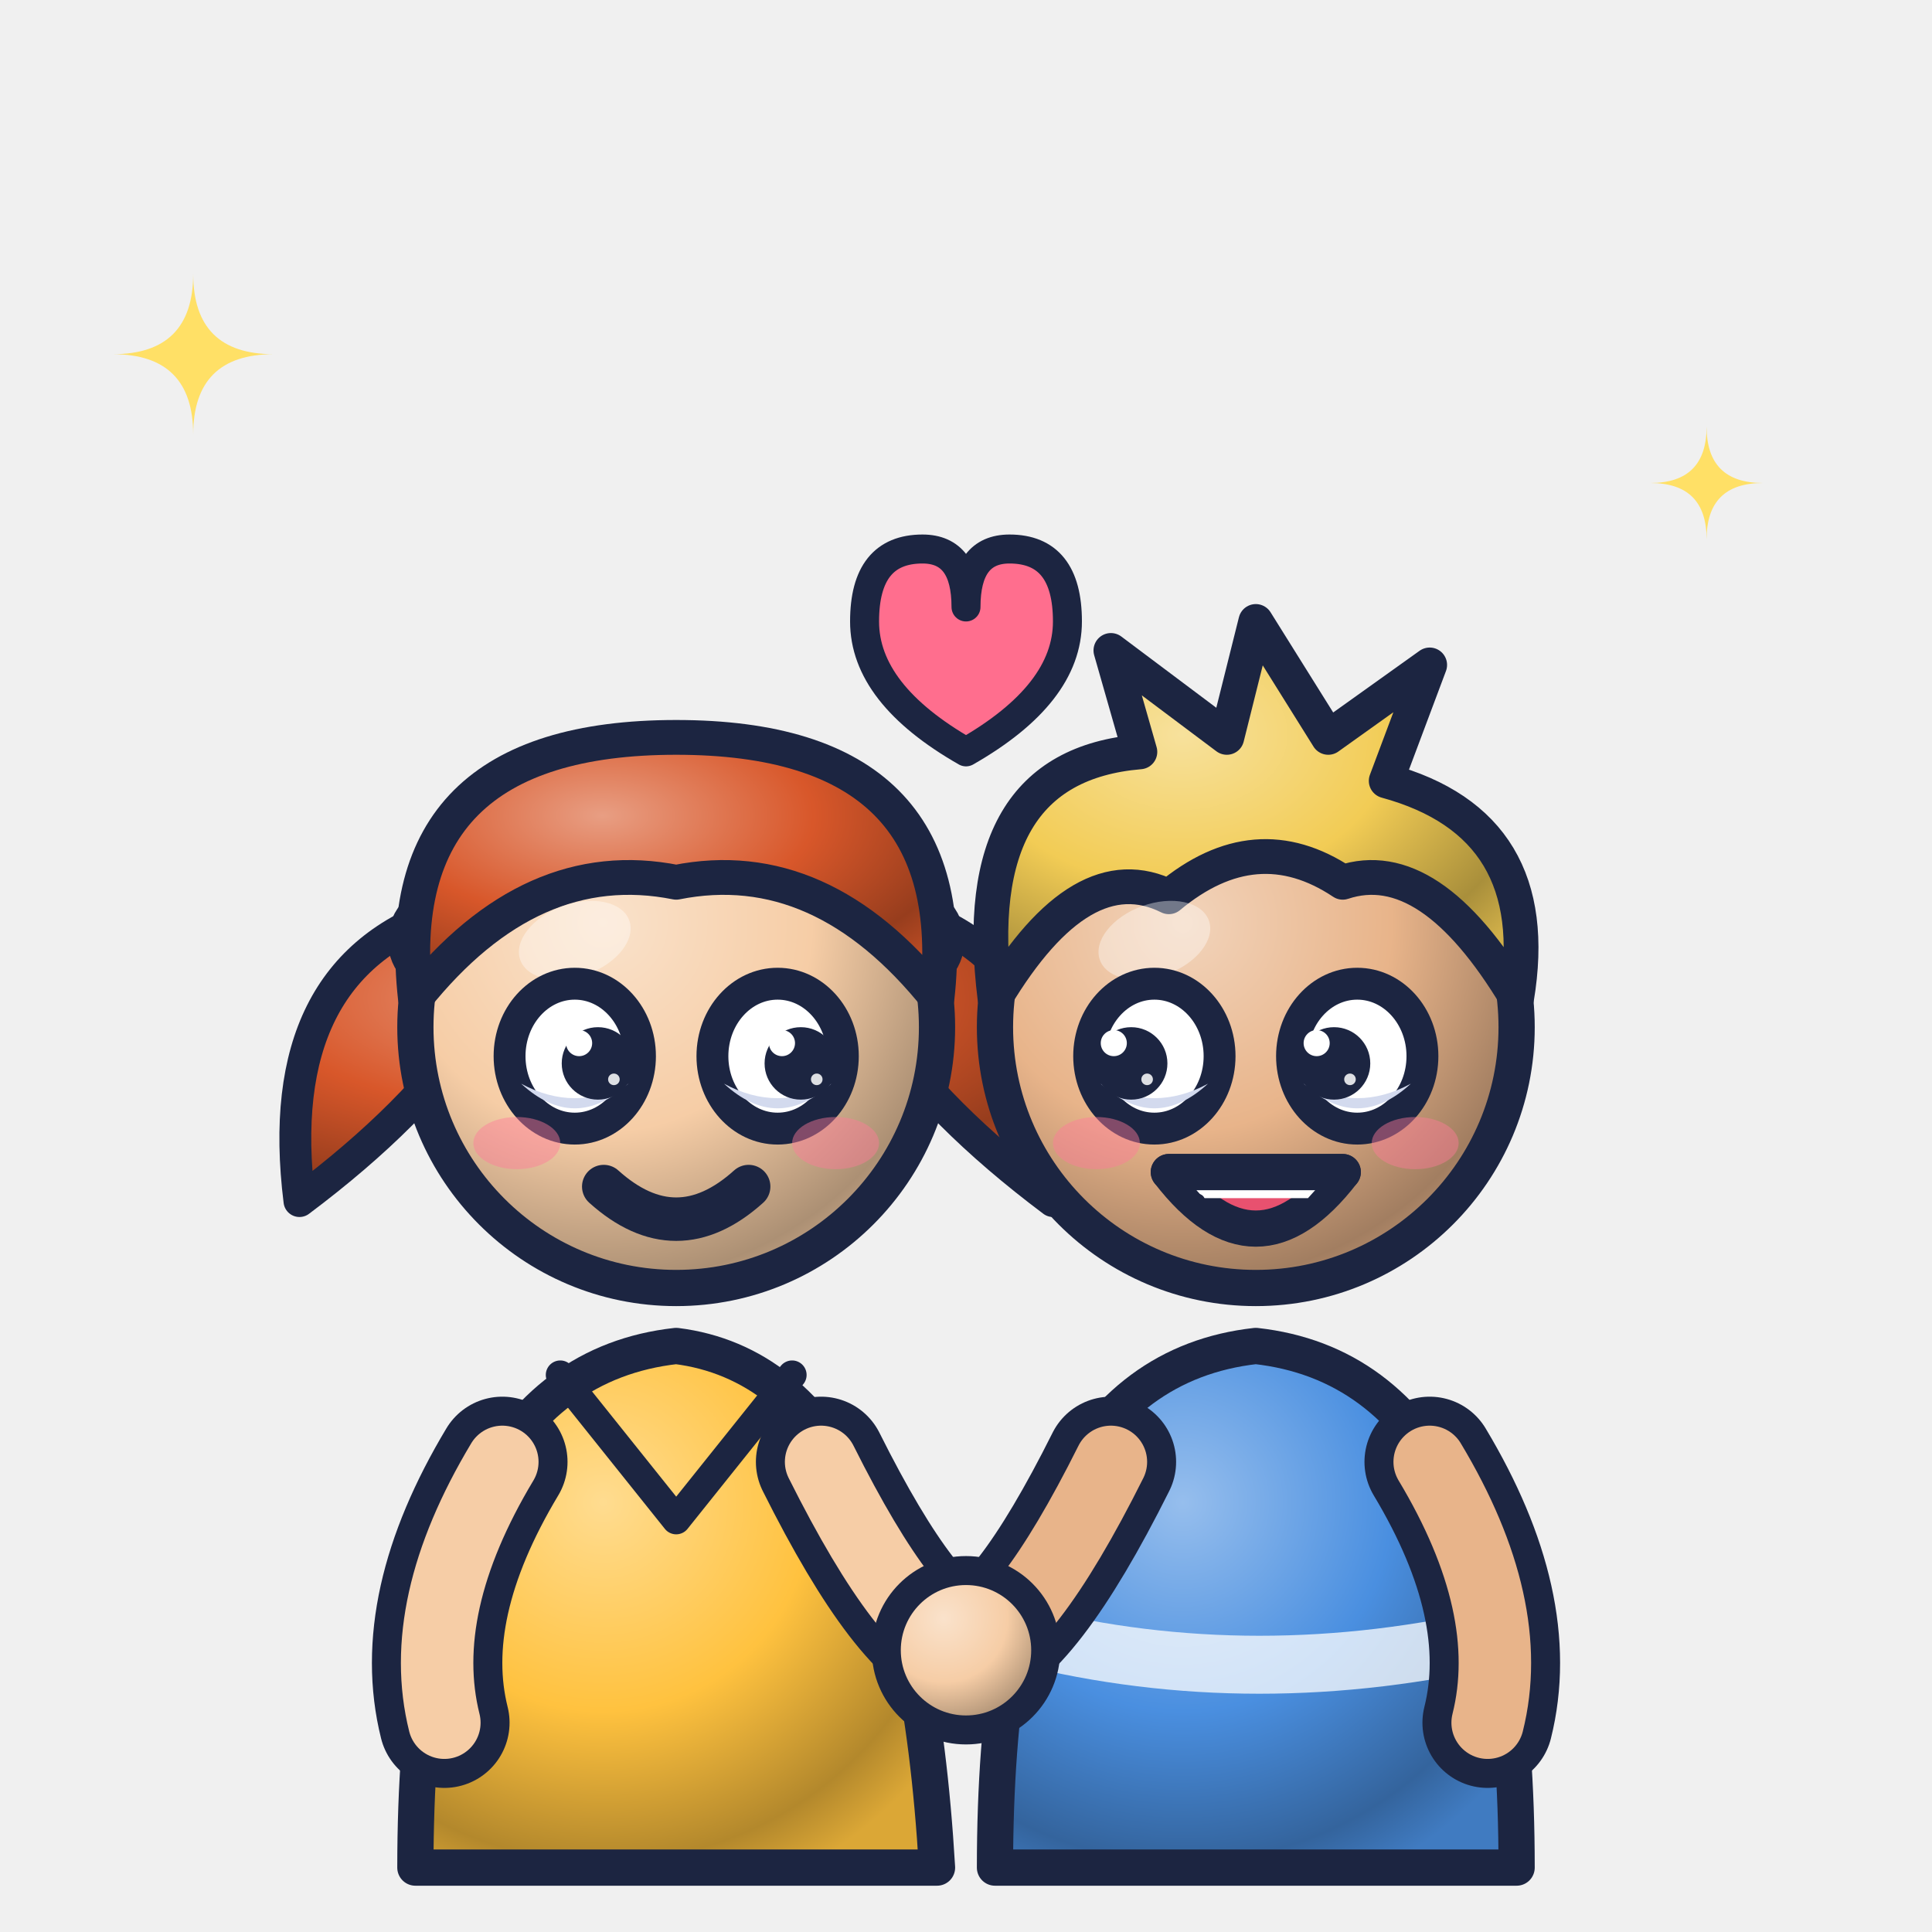
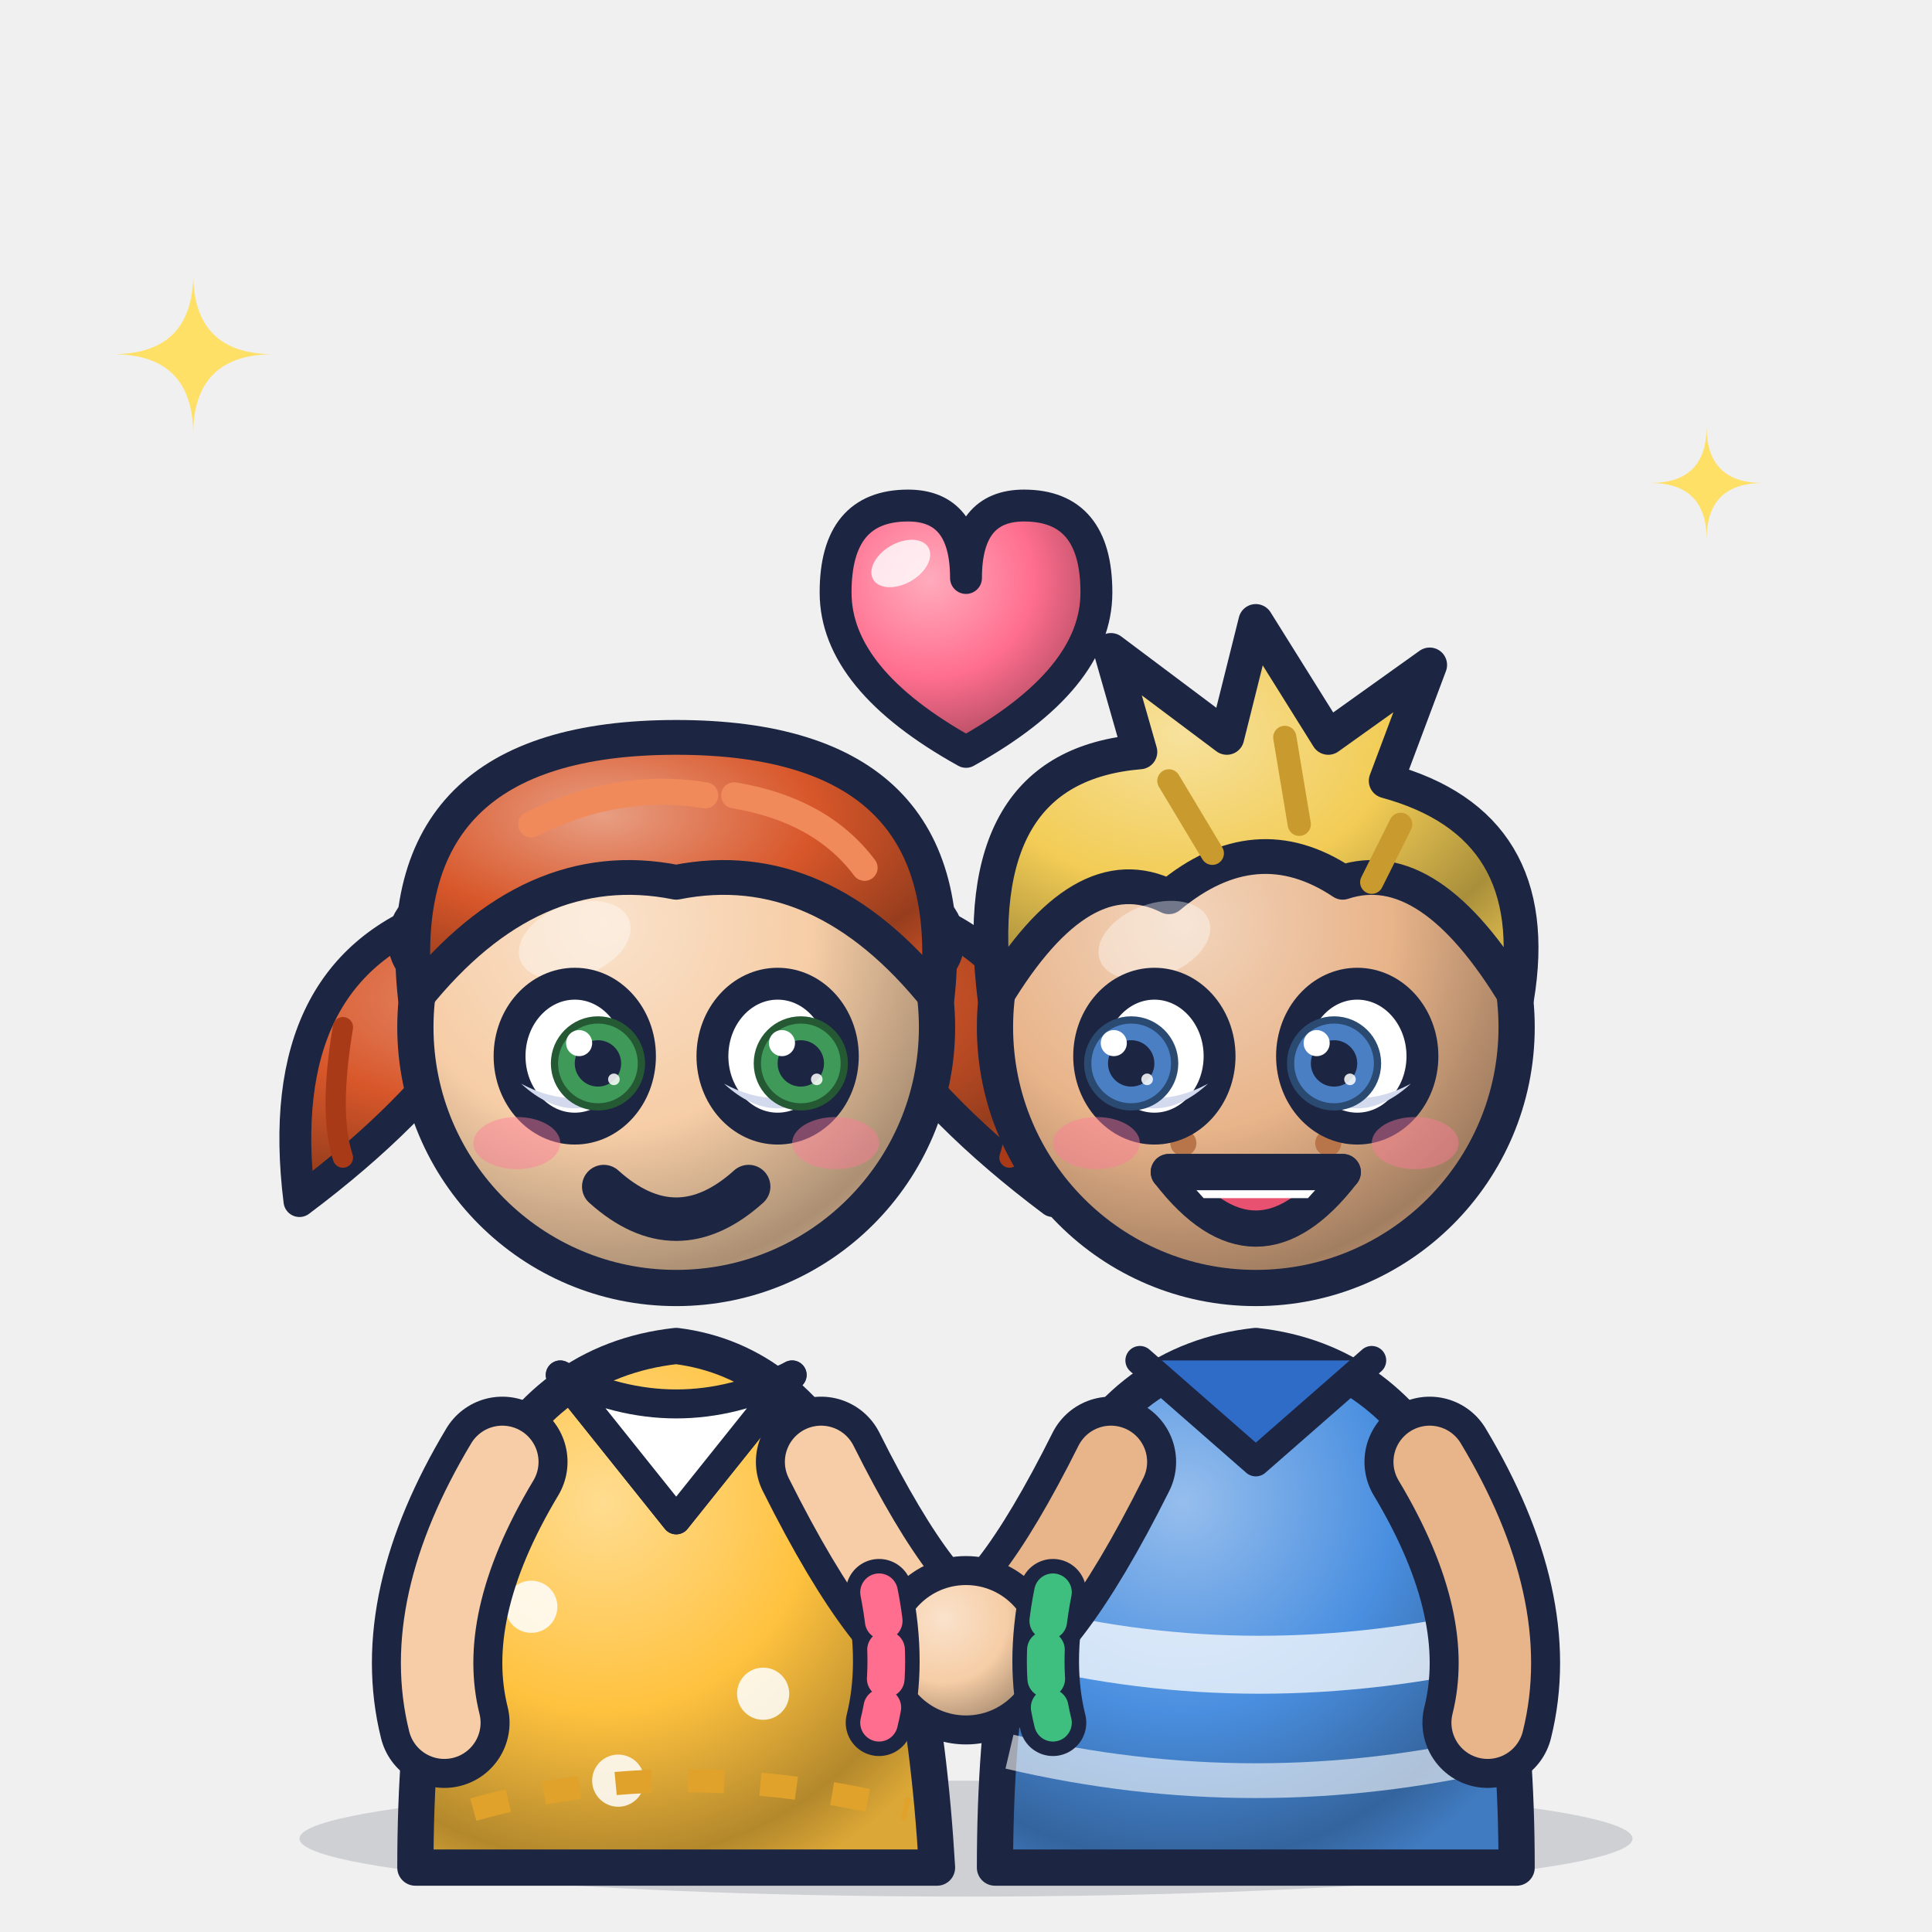
<svg aria-hidden="true" viewBox="0 0 120 120">
  <defs>
    <radialGradient id="m-friends-1__c" cx="36%" cy="30%" r="80%">
      <stop offset="0" stop-color="#fae2cb" />
      <stop offset=".5" stop-color="#f6cda6" />
      <stop offset=".86" stop-color="#ac9074" />
      <stop offset="1" stop-color="#d4b08f" />
    </radialGradient>
-     <radialGradient id="m-friends-1__f" cx="36%" cy="30%" r="80%">
+     <radialGradient id="m-friends-1__e" cx="36%" cy="30%" r="80%">
      <stop offset="0" stop-color="#f2d4bb" />
      <stop offset=".5" stop-color="#e8b48a" />
      <stop offset=".86" stop-color="#a27e61" />
      <stop offset="1" stop-color="#c89b77" />
+     </radialGradient>
+     <radialGradient id="m-friends-1__d" cx="36%" cy="30%" r="80%">
+       <stop offset="0" stop-color="#e89e83" />
+       <stop offset=".5" stop-color="#d8572a" />
+       <stop offset=".86" stop-color="#973d1d" />
+       <stop offset="1" stop-color="#ba4b24" />
    </radialGradient>
    <radialGradient id="m-friends-1__a" cx="36%" cy="30%" r="80%">
      <stop offset="0" stop-color="#ffdc90" />
      <stop offset=".5" stop-color="#ffc23f" />
      <stop offset=".86" stop-color="#b3882c" />
      <stop offset="1" stop-color="#dba736" />
    </radialGradient>
    <radialGradient id="m-friends-1__b" cx="36%" cy="30%" r="80%">
      <stop offset="0" stop-color="#96beed" />
      <stop offset=".5" stop-color="#4a8fe0" />
      <stop offset=".86" stop-color="#34649d" />
      <stop offset="1" stop-color="#407bc1" />
    </radialGradient>
-     <radialGradient id="m-friends-1__d" cx="36%" cy="30%" r="80%">
-       <stop offset="0" stop-color="#e89e83" />
-       <stop offset=".5" stop-color="#d8572a" />
-       <stop offset=".86" stop-color="#973d1d" />
-       <stop offset="1" stop-color="#ba4b24" />
-     </radialGradient>
-     <radialGradient id="m-friends-1__e" cx="36%" cy="30%" r="80%">
-       <stop offset="0" stop-color="#e89e83" />
-       <stop offset=".5" stop-color="#d8572a" />
-       <stop offset=".86" stop-color="#973d1d" />
-       <stop offset="1" stop-color="#ba4b24" />
-     </radialGradient>
-     <radialGradient id="m-friends-1__g" cx="36%" cy="30%" r="80%">
+     <radialGradient id="m-friends-1__f" cx="36%" cy="30%" r="80%">
      <stop offset="0" stop-color="#f7e19c" />
      <stop offset=".5" stop-color="#f2cc55" />
      <stop offset=".86" stop-color="#a98f3b" />
      <stop offset="1" stop-color="#d0af49" />
    </radialGradient>
+     <radialGradient id="m-friends-1__g" cx="36%" cy="30%" r="80%">
+       <stop offset="0" stop-color="#ffabbd" />
+       <stop offset=".5" stop-color="#ff6e8e" />
+       <stop offset=".86" stop-color="#b34d63" />
+       <stop offset="1" stop-color="#db5f7a" />
+     </radialGradient>
  </defs>
  <g transform="matrix(.9 0 0 .9 6 11.6)">
+     <ellipse cx="60" cy="114" fill="#1c2541" opacity=".16" rx="46" ry="4" />
    <path fill="url(#m-friends-1__a)" stroke="#1c2541" stroke-linecap="round" stroke-linejoin="round" stroke-width="2.5" d="M22 116q0-34 18-36 16 2 18 36Z" />
    <path fill="none" stroke="#1c2541" stroke-linecap="round" stroke-linejoin="round" stroke-width="2" d="m32 82 8 10 8-10" />
+     <path fill="#fff" stroke="#1c2541" stroke-linecap="round" stroke-linejoin="round" stroke-width="2" d="m32 82 8 10 8-10q-8 4-16 0" />
+     <path stroke="#fff" stroke-linecap="round" stroke-width="3.6" d="M30 98h0m16 6h0m-10 6h0m14-18h0" opacity=".85" />
+     <path fill="none" stroke="#e0a22a" stroke-dasharray="2.5 2.5" stroke-width="1.6" d="M26 112q14-4 30 0" />
    <path fill="url(#m-friends-1__b)" stroke="#1c2541" stroke-linecap="round" stroke-linejoin="round" stroke-width="2.5" d="M62 116q0-34 18-36 18 2 18 36Z" />
    <path fill="none" stroke="#fff" stroke-width="4" d="M64 100q16 4 33 0" opacity=".75" />
+     <path fill="none" stroke="#fff" stroke-width="2.4" d="M63 108q17 4 34 0" opacity=".6" />
+     <path fill="#2f6cc8" stroke="#1c2541" stroke-linecap="round" stroke-linejoin="round" stroke-width="2" d="m72 81 8 7 8-7" />
    <path fill="none" stroke="#1c2541" stroke-linecap="round" stroke-width="9" d="M50 88q6 12 10 13" />
    <path fill="none" stroke="#f6cda6" stroke-linecap="round" stroke-width="5" d="M50 88q6 12 10 13" />
    <path fill="none" stroke="#1c2541" stroke-linecap="round" stroke-width="9" d="M70 88q-6 12-10 13" />
    <path fill="none" stroke="#e8b48a" stroke-linecap="round" stroke-width="5" d="M70 88q-6 12-10 13" />
    <circle cx="60" cy="101" r="5.5" fill="url(#m-friends-1__c)" stroke="#1c2541" stroke-linecap="round" stroke-linejoin="round" stroke-width="2" />
+     <path fill="none" stroke="#1c2541" stroke-linecap="round" stroke-width="4.6" d="M54 97q1 5 0 9" />
+     <path fill="none" stroke="#ff6e8e" stroke-dasharray="2 2" stroke-linecap="round" stroke-width="2.6" d="M54 97q1 5 0 9" />
+     <path fill="none" stroke="#1c2541" stroke-linecap="round" stroke-width="4.6" d="M66 97q-1 5 0 9" />
+     <path fill="none" stroke="#3fbf7f" stroke-dasharray="2 2" stroke-linecap="round" stroke-width="2.6" d="M66 97q-1 5 0 9" />
    <path fill="none" stroke="#1c2541" stroke-linecap="round" stroke-width="9" d="M28 88q-6 10-4 18" />
    <path fill="none" stroke="#f6cda6" stroke-linecap="round" stroke-width="5" d="M28 88q-6 10-4 18" />
    <path fill="none" stroke="#1c2541" stroke-linecap="round" stroke-width="9" d="M92 88q6 10 4 18" />
    <path fill="none" stroke="#e8b48a" stroke-linecap="round" stroke-width="5" d="M92 88q6 10 4 18" />
    <path fill="url(#m-friends-1__d)" stroke="#1c2541" stroke-linecap="round" stroke-linejoin="round" stroke-width="2.2" d="M24 50q-12 4-10 20 8-6 12-12Zm32 0q12 4 10 20-8-6-12-12Z" />
    <circle cx="24" cy="52" r="3" fill="#3fbf7f" stroke="#1c2541" stroke-linecap="round" stroke-linejoin="round" stroke-width="1.8" />
    <circle cx="56" cy="52" r="3" fill="#3fbf7f" stroke="#1c2541" stroke-linecap="round" stroke-linejoin="round" stroke-width="1.8" />
+     <path fill="none" stroke="#a83a18" stroke-linecap="round" stroke-width="1.4" d="M17 58q-1 6 0 9m46-9q1 6 0 9" />
    <circle cx="40" cy="58" r="18" fill="url(#m-friends-1__c)" stroke="#1c2541" stroke-linecap="round" stroke-linejoin="round" stroke-width="2.5" />
-     <path fill="url(#m-friends-1__e)" stroke="#1c2541" stroke-linecap="round" stroke-linejoin="round" stroke-width="2.4" d="M22 56q-2-18 18-18t18 18q-8-10-18-8-10-2-18 8" />
+     <path fill="url(#m-friends-1__d)" stroke="#1c2541" stroke-linecap="round" stroke-linejoin="round" stroke-width="2.4" d="M22 56q-2-18 18-18t18 18q-8-10-18-8-10-2-18 8" />
+     <path fill="none" stroke="#f08a5a" stroke-linecap="round" stroke-width="1.8" d="M30 44q6-3 12-2m2 0q6 1 9 5" />
    <ellipse cx="33" cy="52" fill="#fff" opacity=".38" rx="4" ry="2.5" transform="rotate(-20 33 52)" />
    <ellipse cx="33" cy="60" fill="#fff" stroke="#1c2541" stroke-linecap="round" stroke-linejoin="round" stroke-width="2.2" rx="4.5" ry="5" />
    <path fill="#d3daee" d="M29.3 61.9q3.7 3.4 7.4 0-3.7 2-7.4 0" />
-     <circle cx="34.6" cy="60.5" r="2.5" fill="#1c2541" />
+     <circle cx="34.6" cy="60.5" r="3" fill="#3f9a5a" stroke="#255934" stroke-width=".5" />
+     <circle cx="34.6" cy="60.5" r="1.6" fill="#1c2541" />
    <circle cx="33.3" cy="59.1" r=".9" fill="#fff" />
    <circle cx="35.7" cy="61.6" r=".4" fill="#fff" opacity=".85" />
    <ellipse cx="47" cy="60" fill="#fff" stroke="#1c2541" stroke-linecap="round" stroke-linejoin="round" stroke-width="2.2" rx="4.5" ry="5" />
    <path fill="#d3daee" d="M43.3 61.9q3.7 3.4 7.4 0-3.7 2-7.4 0" />
-     <circle cx="48.6" cy="60.5" r="2.5" fill="#1c2541" />
+     <circle cx="48.6" cy="60.5" r="3" fill="#3f9a5a" stroke="#255934" stroke-width=".5" />
+     <circle cx="48.6" cy="60.5" r="1.6" fill="#1c2541" />
    <circle cx="47.3" cy="59.1" r=".9" fill="#fff" />
    <circle cx="49.7" cy="61.6" r=".4" fill="#fff" opacity=".85" />
    <path fill="none" stroke="#1c2541" stroke-linecap="round" stroke-linejoin="round" stroke-width="3" d="M35 69q5 4.5 10 0" />
    <ellipse cx="29" cy="66" fill="#ff7a9a" opacity=".45" rx="3" ry="1.8" />
    <ellipse cx="51" cy="66" fill="#ff7a9a" opacity=".45" rx="3" ry="1.8" />
-     <circle cx="80" cy="58" r="18" fill="url(#m-friends-1__f)" stroke="#1c2541" stroke-linecap="round" stroke-linejoin="round" stroke-width="2.5" />
-     <path fill="url(#m-friends-1__g)" stroke="#1c2541" stroke-linecap="round" stroke-linejoin="round" stroke-width="2.4" d="M62 56q-2-16 10-17l-2-7 8 6 2-8 5 8 7-5-3 8q11 3 9 15-6-10-12-8-6-4-12 1-6-3-12 7" />
+     <circle cx="80" cy="58" r="18" fill="url(#m-friends-1__e)" stroke="#1c2541" stroke-linecap="round" stroke-linejoin="round" stroke-width="2.5" />
+     <path fill="url(#m-friends-1__f)" stroke="#1c2541" stroke-linecap="round" stroke-linejoin="round" stroke-width="2.4" d="M62 56q-2-16 10-17l-2-7 8 6 2-8 5 8 7-5-3 8q11 3 9 15-6-10-12-8-6-4-12 1-6-3-12 7" />
+     <path fill="none" stroke="#c99a2e" stroke-linecap="round" stroke-width="1.6" d="m74 41 3 5m5-8 1 6m7 0-2 4" />
+     <path stroke="#b8754a" stroke-linecap="round" stroke-width="1.8" d="M72 64h0m3 2h0m10 0h0m3-2h0" />
    <ellipse cx="73" cy="52" fill="#fff" opacity=".38" rx="4" ry="2.5" transform="rotate(-20 73 52)" />
    <ellipse cx="73" cy="60" fill="#fff" stroke="#1c2541" stroke-linecap="round" stroke-linejoin="round" stroke-width="2.2" rx="4.5" ry="5" />
    <path fill="#d3daee" d="M69.3 61.9q3.7 3.4 7.4 0-3.7 2-7.4 0" />
-     <circle cx="71.4" cy="60.5" r="2.5" fill="#1c2541" />
+     <circle cx="71.4" cy="60.5" r="3" fill="#4a7fc4" stroke="#2b4a72" stroke-width=".5" />
+     <circle cx="71.4" cy="60.5" r="1.6" fill="#1c2541" />
    <circle cx="70.2" cy="59.1" r=".9" fill="#fff" />
    <circle cx="72.5" cy="61.6" r=".4" fill="#fff" opacity=".85" />
    <ellipse cx="87" cy="60" fill="#fff" stroke="#1c2541" stroke-linecap="round" stroke-linejoin="round" stroke-width="2.2" rx="4.5" ry="5" />
    <path fill="#d3daee" d="M83.3 61.9q3.7 3.4 7.4 0-3.7 2-7.4 0" />
-     <circle cx="85.4" cy="60.5" r="2.5" fill="#1c2541" />
+     <circle cx="85.4" cy="60.5" r="3" fill="#4a7fc4" stroke="#2b4a72" stroke-width=".5" />
+     <circle cx="85.4" cy="60.5" r="1.6" fill="#1c2541" />
    <circle cx="84.2" cy="59.1" r=".9" fill="#fff" />
    <circle cx="86.5" cy="61.6" r=".4" fill="#fff" opacity=".85" />
    <path fill="#e8516f" stroke="#1c2541" stroke-linecap="round" stroke-linejoin="round" stroke-width="2.5" d="M74 68q6 7.8 12 0Z" />
    <path fill="#fff" d="M75.5 68.8h9l-.9 1h-7.2Z" />
    <path fill="none" stroke="#1c2541" stroke-linecap="round" stroke-linejoin="round" stroke-width="2.5" d="M74 68h12" />
    <ellipse cx="69" cy="66" fill="#ff7a9a" opacity=".45" rx="3" ry="1.8" />
    <ellipse cx="91" cy="66" fill="#ff7a9a" opacity=".45" rx="3" ry="1.8" />
-     <path fill="none" stroke="#1c2541" stroke-linecap="round" stroke-linejoin="round" d="M76 70z" />
-     <path fill="#ff6e8e" stroke="#1c2541" stroke-linecap="round" stroke-linejoin="round" stroke-width="2" d="M53 30q0-5 4-5 3 0 3 4 0-4 3-4 4 0 4 5t-7 9q-7-4-7-9" />
+     <path fill="url(#m-friends-1__g)" stroke="#1c2541" stroke-linecap="round" stroke-linejoin="round" stroke-width="2.2" d="M51 28q0-6 5-6 4 0 4 5 0-5 4-5 5 0 5 6t-9 11q-9-5-9-11" />
+     <ellipse cx="55.5" cy="26" fill="#fff" opacity=".8" rx="2.2" ry="1.4" transform="rotate(-30 55.5 26)" />
  </g>
  <path fill="#ffe066" d="M12 17q0 5 5 5-5 0-5 5 0-5-5-5 5 0 5-5" />
  <path fill="#ffe066" d="M106 26.5q0 3.5 3.5 3.5-3.5 0-3.5 3.5 0-3.5-3.5-3.5 3.5 0 3.5-3.5" />
</svg>
